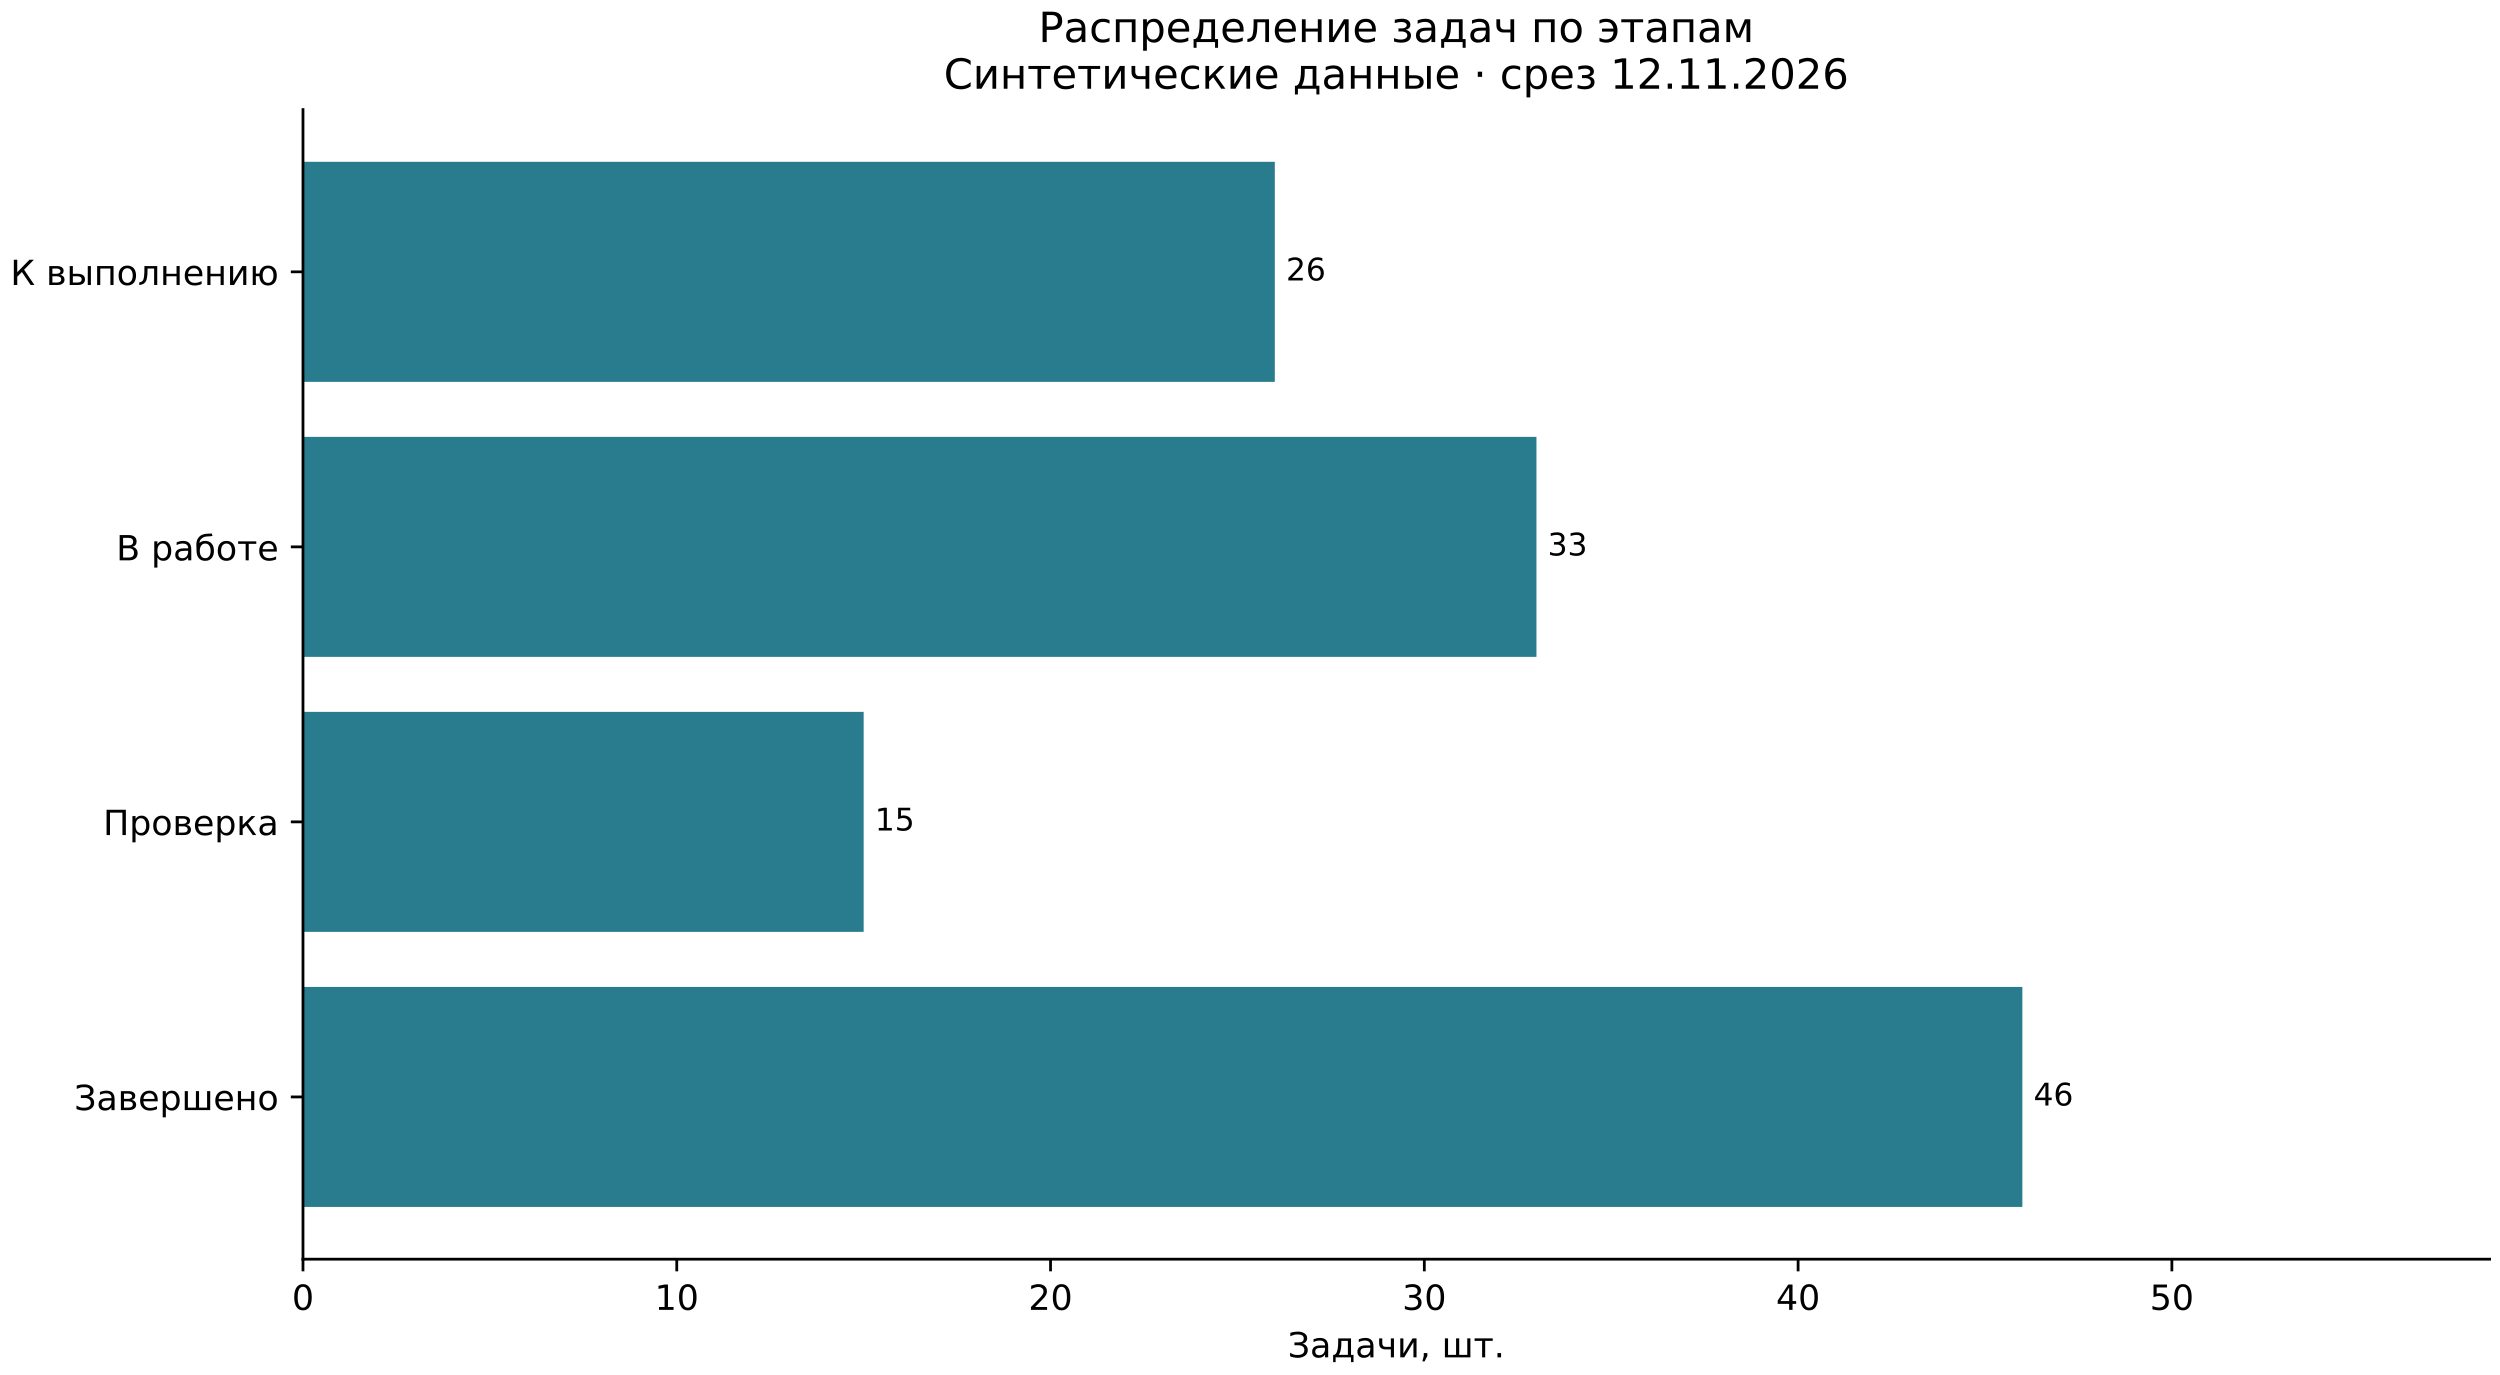
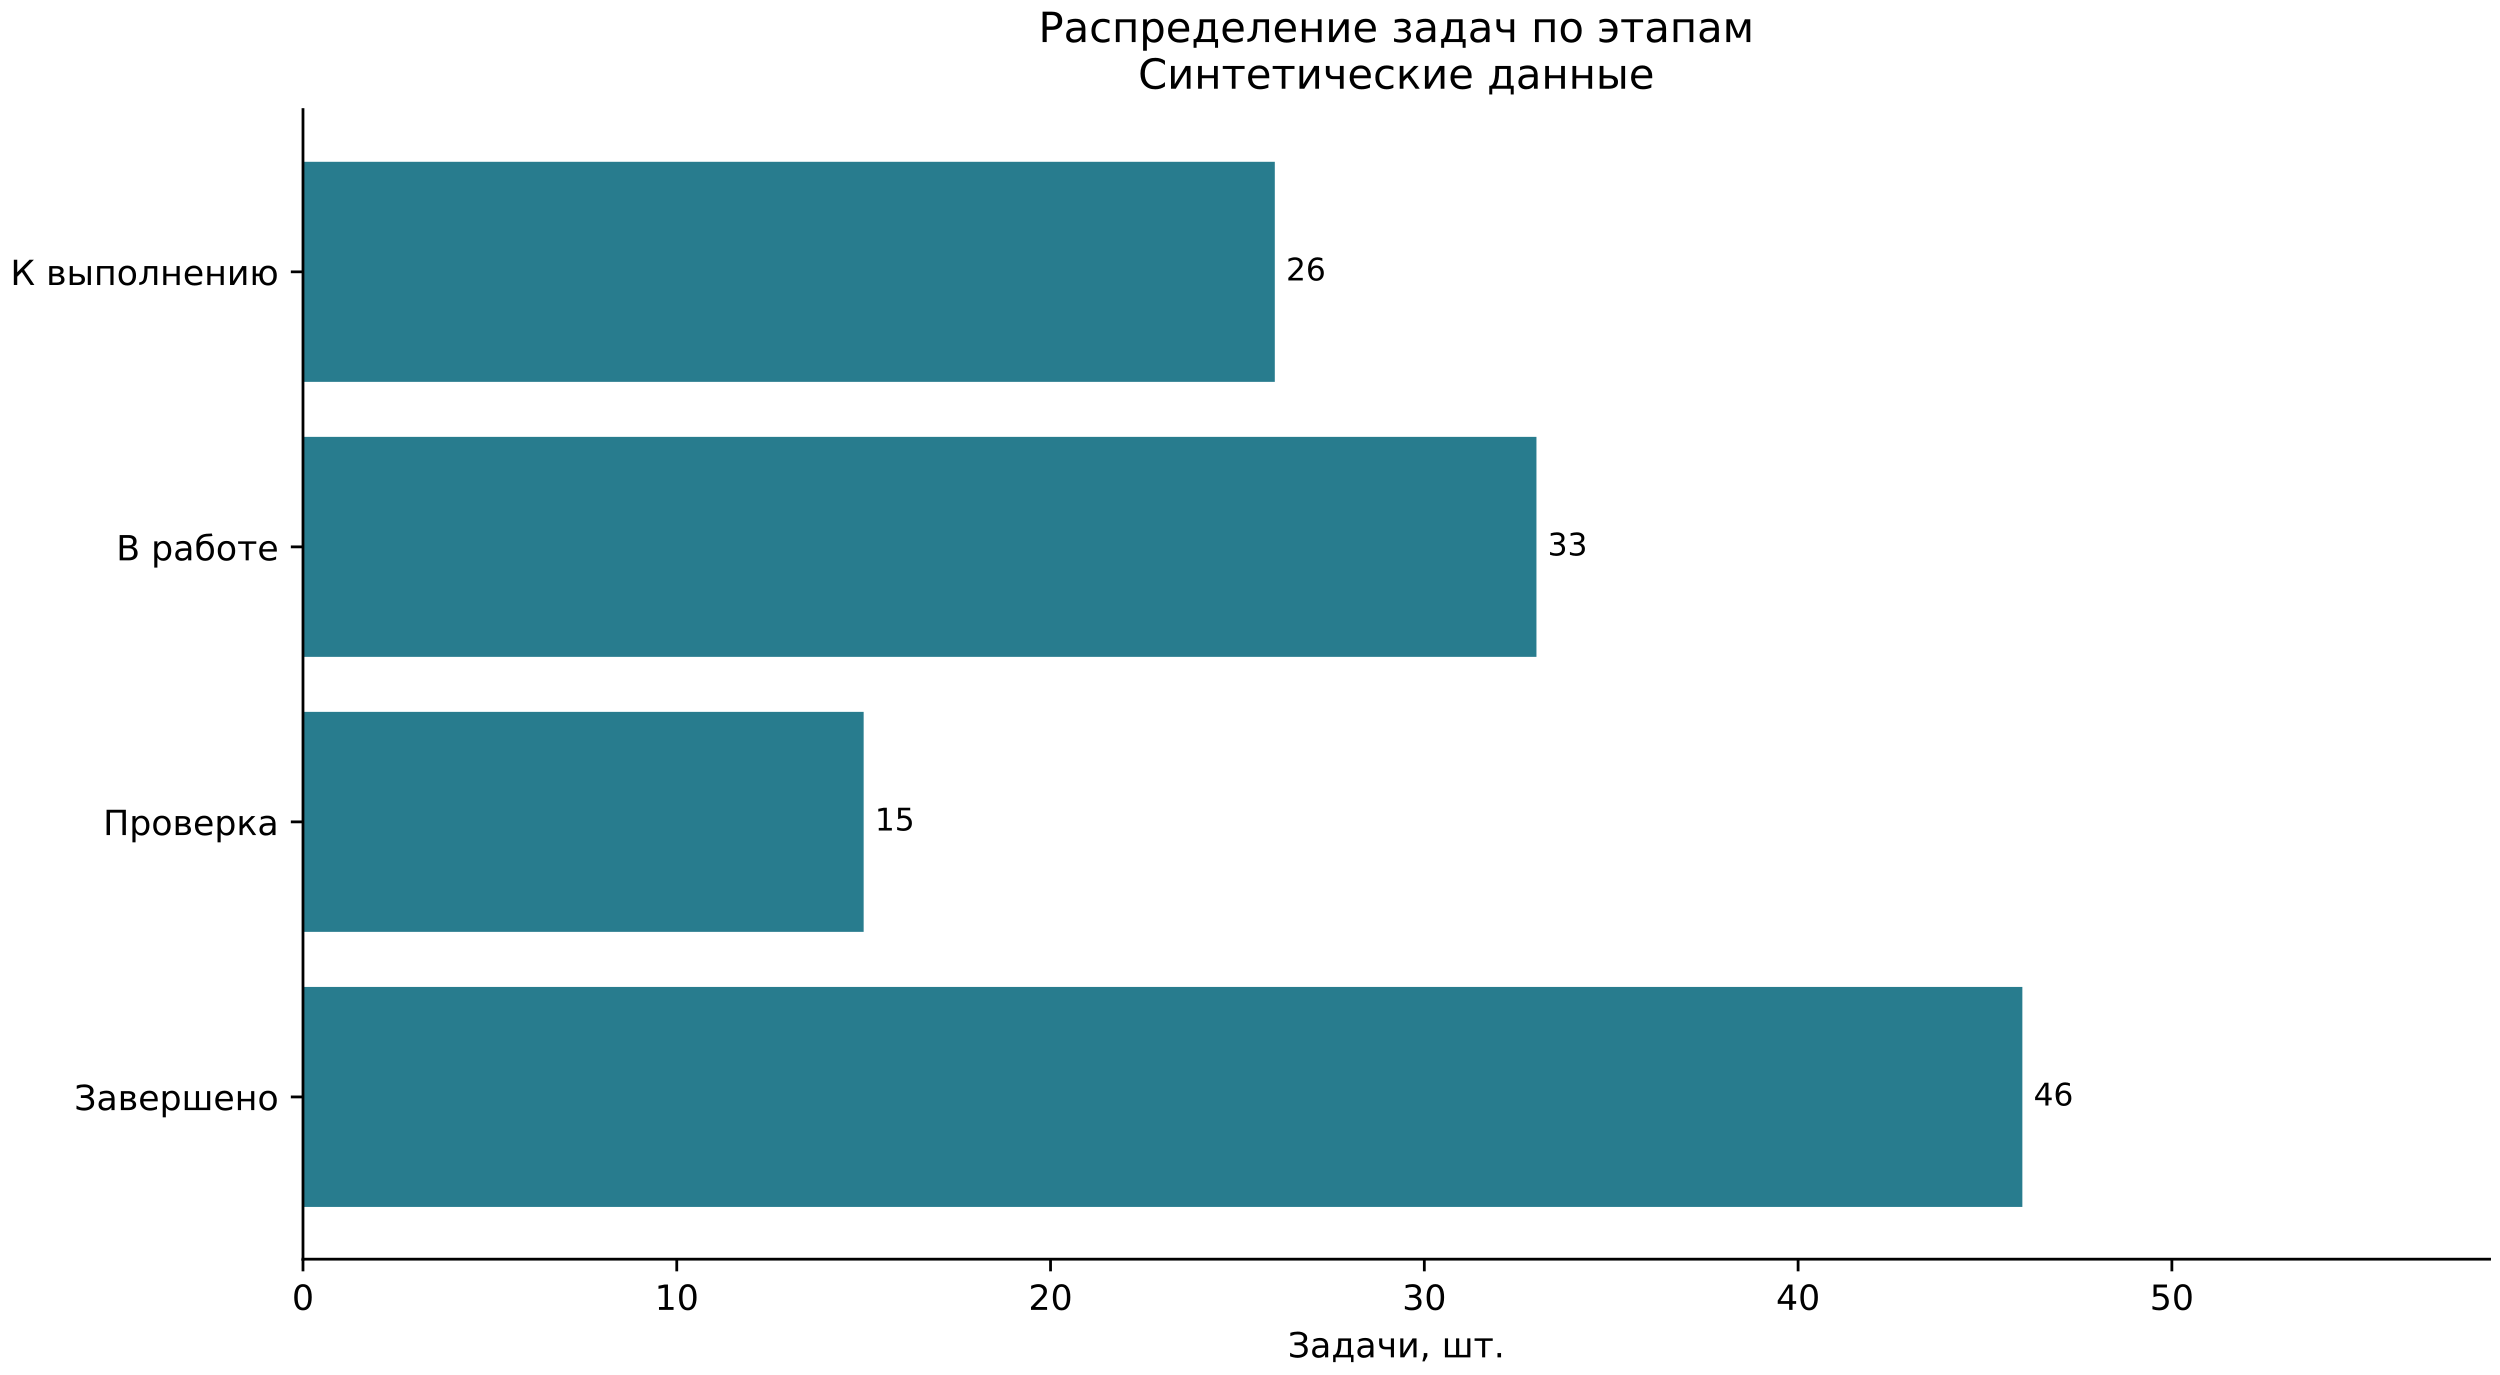
<svg xmlns="http://www.w3.org/2000/svg" xmlns:xlink="http://www.w3.org/1999/xlink" width="720pt" height="396pt" viewBox="0 0 720 396" version="1.1">
  <defs>
    <style type="text/css">*{stroke-linejoin: round; stroke-linecap: butt}</style>
  </defs>
  <g id="figure_1">
    <g id="patch_1">
      <path d="M 0 396  L 720 396  L 720 0  L 0 0  z " style="fill: #ffffff" />
    </g>
    <g id="axes_1">
      <g id="patch_2">
        <path d="M 87.261 362.644  L 717 362.644  L 717 31.556  L 87.261 31.556  z " style="fill: #ffffff" />
      </g>
      <g id="patch_3">
-         <path d="M 87.261 46.605  L 367.145 46.605  L 367.145 109.971  L 87.261 109.971  z " clip-path="url(#p6a54871638)" style="fill: #287c8e" />
+         <path d="M 87.261 46.605  L 367.145 46.605  L 367.145 109.971  L 87.261 109.971  z " clip-path="url(#p50d95c2ef5)" style="fill: #287c8e" />
      </g>
      <g id="patch_4">
-         <path d="M 87.261 125.813  L 442.498 125.813  L 442.498 189.179  L 87.261 189.179  z " clip-path="url(#p6a54871638)" style="fill: #287c8e" />
+         <path d="M 87.261 125.813  L 442.498 125.813  L 442.498 189.179  L 87.261 189.179  z " clip-path="url(#p50d95c2ef5)" style="fill: #287c8e" />
      </g>
      <g id="patch_5">
-         <path d="M 87.261 205.02  L 248.733 205.02  L 248.733 268.386  L 87.261 268.386  z " clip-path="url(#p6a54871638)" style="fill: #287c8e" />
+         <path d="M 87.261 205.02  L 248.733 205.02  L 248.733 268.386  L 87.261 268.386  z " clip-path="url(#p50d95c2ef5)" style="fill: #287c8e" />
      </g>
      <g id="patch_6">
-         <path d="M 87.261 284.228  L 582.44 284.228  L 582.44 347.594  L 87.261 347.594  z " clip-path="url(#p6a54871638)" style="fill: #287c8e" />
+         <path d="M 87.261 284.228  L 582.44 284.228  L 582.44 347.594  L 87.261 347.594  z " clip-path="url(#p50d95c2ef5)" style="fill: #287c8e" />
      </g>
      <g id="matplotlib.axis_1">
        <g id="xtick_1">
          <g id="line2d_1">
            <defs>
-               <path id="me61e028b02" d="M 0 0  L 0 3.5  " style="stroke: #000000; stroke-width: 0.8" />
+               <path id="m2c6a99652e" d="M 0 0  L 0 3.5  " style="stroke: #000000; stroke-width: 0.8" />
            </defs>
            <g>
-               <use xlink:href="#me61e028b02" x="87.261" y="362.644" style="stroke: #000000; stroke-width: 0.8" />
+               <use xlink:href="#m2c6a99652e" x="87.261" y="362.644" style="stroke: #000000; stroke-width: 0.8" />
            </g>
          </g>
          <g id="text_1">
            <g transform="translate(84.07993 377.2419) scale(0.1 -0.1)">
              <defs>
                <path id="DejaVuSans-30" d="M 2034 4250  Q 1547 4250 1301 3770  Q 1056 3291 1056 2328  Q 1056 1369 1301 889  Q 1547 409 2034 409  Q 2525 409 2770 889  Q 3016 1369 3016 2328  Q 3016 3291 2770 3770  Q 2525 4250 2034 4250  z M 2034 4750  Q 2819 4750 3233 4129  Q 3647 3509 3647 2328  Q 3647 1150 3233 529  Q 2819 -91 2034 -91  Q 1250 -91 836 529  Q 422 1150 422 2328  Q 422 3509 836 4129  Q 1250 4750 2034 4750  z " transform="scale(0.015625)" />
              </defs>
              <use xlink:href="#DejaVuSans-30" />
            </g>
          </g>
        </g>
        <g id="xtick_2">
          <g id="line2d_2">
            <g>
-               <use xlink:href="#me61e028b02" x="194.909" y="362.644" style="stroke: #000000; stroke-width: 0.8" />
+               <use xlink:href="#m2c6a99652e" x="194.909" y="362.644" style="stroke: #000000; stroke-width: 0.8" />
            </g>
          </g>
          <g id="text_2">
            <g transform="translate(188.5463 377.2419) scale(0.1 -0.1)">
              <defs>
                <path id="DejaVuSans-31" d="M 794 531  L 1825 531  L 1825 4091  L 703 3866  L 703 4441  L 1819 4666  L 2450 4666  L 2450 531  L 3481 531  L 3481 0  L 794 0  L 794 531  z " transform="scale(0.015625)" />
              </defs>
              <use xlink:href="#DejaVuSans-31" />
              <use xlink:href="#DejaVuSans-30" transform="translate(63.62305 0)" />
            </g>
          </g>
        </g>
        <g id="xtick_3">
          <g id="line2d_3">
            <g>
-               <use xlink:href="#me61e028b02" x="302.556" y="362.644" style="stroke: #000000; stroke-width: 0.8" />
+               <use xlink:href="#m2c6a99652e" x="302.556" y="362.644" style="stroke: #000000; stroke-width: 0.8" />
            </g>
          </g>
          <g id="text_3">
            <g transform="translate(296.1939 377.2419) scale(0.1 -0.1)">
              <defs>
                <path id="DejaVuSans-32" d="M 1228 531  L 3431 531  L 3431 0  L 469 0  L 469 531  Q 828 903 1448 1529  Q 2069 2156 2228 2338  Q 2531 2678 2651 2914  Q 2772 3150 2772 3378  Q 2772 3750 2511 3984  Q 2250 4219 1831 4219  Q 1534 4219 1204 4116  Q 875 4013 500 3803  L 500 4441  Q 881 4594 1212 4672  Q 1544 4750 1819 4750  Q 2544 4750 2975 4387  Q 3406 4025 3406 3419  Q 3406 3131 3298 2873  Q 3191 2616 2906 2266  Q 2828 2175 2409 1742  Q 1991 1309 1228 531  z " transform="scale(0.015625)" />
              </defs>
              <use xlink:href="#DejaVuSans-32" />
              <use xlink:href="#DejaVuSans-30" transform="translate(63.62305 0)" />
            </g>
          </g>
        </g>
        <g id="xtick_4">
          <g id="line2d_4">
            <g>
-               <use xlink:href="#me61e028b02" x="410.204" y="362.644" style="stroke: #000000; stroke-width: 0.8" />
+               <use xlink:href="#m2c6a99652e" x="410.204" y="362.644" style="stroke: #000000; stroke-width: 0.8" />
            </g>
          </g>
          <g id="text_4">
            <g transform="translate(403.8415 377.2419) scale(0.1 -0.1)">
              <defs>
                <path id="DejaVuSans-33" d="M 2597 2516  Q 3050 2419 3304 2112  Q 3559 1806 3559 1356  Q 3559 666 3084 287  Q 2609 -91 1734 -91  Q 1441 -91 1130 -33  Q 819 25 488 141  L 488 750  Q 750 597 1062 519  Q 1375 441 1716 441  Q 2309 441 2620 675  Q 2931 909 2931 1356  Q 2931 1769 2642 2001  Q 2353 2234 1838 2234  L 1294 2234  L 1294 2753  L 1863 2753  Q 2328 2753 2575 2939  Q 2822 3125 2822 3475  Q 2822 3834 2567 4026  Q 2313 4219 1838 4219  Q 1578 4219 1281 4162  Q 984 4106 628 3988  L 628 4550  Q 988 4650 1302 4700  Q 1616 4750 1894 4750  Q 2613 4750 3031 4423  Q 3450 4097 3450 3541  Q 3450 3153 3228 2886  Q 3006 2619 2597 2516  z " transform="scale(0.015625)" />
              </defs>
              <use xlink:href="#DejaVuSans-33" />
              <use xlink:href="#DejaVuSans-30" transform="translate(63.62305 0)" />
            </g>
          </g>
        </g>
        <g id="xtick_5">
          <g id="line2d_5">
            <g>
-               <use xlink:href="#me61e028b02" x="517.852" y="362.644" style="stroke: #000000; stroke-width: 0.8" />
+               <use xlink:href="#m2c6a99652e" x="517.852" y="362.644" style="stroke: #000000; stroke-width: 0.8" />
            </g>
          </g>
          <g id="text_5">
            <g transform="translate(511.4892 377.2419) scale(0.1 -0.1)">
              <defs>
                <path id="DejaVuSans-34" d="M 2419 4116  L 825 1625  L 2419 1625  L 2419 4116  z M 2253 4666  L 3047 4666  L 3047 1625  L 3713 1625  L 3713 1100  L 3047 1100  L 3047 0  L 2419 0  L 2419 1100  L 313 1100  L 313 1709  L 2253 4666  z " transform="scale(0.015625)" />
              </defs>
              <use xlink:href="#DejaVuSans-34" />
              <use xlink:href="#DejaVuSans-30" transform="translate(63.62305 0)" />
            </g>
          </g>
        </g>
        <g id="xtick_6">
          <g id="line2d_6">
            <g>
-               <use xlink:href="#me61e028b02" x="625.499" y="362.644" style="stroke: #000000; stroke-width: 0.8" />
+               <use xlink:href="#m2c6a99652e" x="625.499" y="362.644" style="stroke: #000000; stroke-width: 0.8" />
            </g>
          </g>
          <g id="text_6">
            <g transform="translate(619.1368 377.2419) scale(0.1 -0.1)">
              <defs>
                <path id="DejaVuSans-35" d="M 691 4666  L 3169 4666  L 3169 4134  L 1269 4134  L 1269 2991  Q 1406 3038 1543 3061  Q 1681 3084 1819 3084  Q 2600 3084 3056 2656  Q 3513 2228 3513 1497  Q 3513 744 3044 326  Q 2575 -91 1722 -91  Q 1428 -91 1123 -41  Q 819 9 494 109  L 494 744  Q 775 591 1075 516  Q 1375 441 1709 441  Q 2250 441 2565 725  Q 2881 1009 2881 1497  Q 2881 1984 2565 2268  Q 2250 2553 1709 2553  Q 1456 2553 1204 2497  Q 953 2441 691 2322  L 691 4666  z " transform="scale(0.015625)" />
              </defs>
              <use xlink:href="#DejaVuSans-35" />
              <use xlink:href="#DejaVuSans-30" transform="translate(63.62305 0)" />
            </g>
          </g>
        </g>
        <g id="text_7">
          <g transform="translate(370.882 390.9201) scale(0.1 -0.1)">
            <defs>
              <path id="DejaVuSans-417" d="M 1828 4750  Q 2597 4750 3084 4423  Q 3572 4097 3572 3541  Q 3572 3153 3350 2886  Q 3128 2619 2719 2516  Q 3172 2419 3426 2112  Q 3681 1806 3681 1356  Q 3681 638 3126 273  Q 2572 -91 1828 -91  Q 1447 -91 1003 12  Q 559 116 422 203  L 422 853  Q 900 575 1164 508  Q 1428 441 1816 441  Q 2403 441 2728 666  Q 3053 891 3053 1356  Q 3053 1769 2764 2001  Q 2475 2234 1866 2234  L 1228 2234  L 1228 2753  L 1891 2753  Q 2450 2753 2697 2939  Q 2944 3125 2944 3475  Q 2944 3834 2689 4026  Q 2434 4219 1816 4219  Q 1397 4219 1253 4181  Q 1109 4144 469 3903  L 469 4519  Q 822 4644 1190 4697  Q 1559 4750 1828 4750  z " transform="scale(0.015625)" />
              <path id="DejaVuSans-430" d="M 2194 1759  Q 1497 1759 1228 1600  Q 959 1441 959 1056  Q 959 750 1161 570  Q 1363 391 1709 391  Q 2188 391 2477 730  Q 2766 1069 2766 1631  L 2766 1759  L 2194 1759  z M 3341 1997  L 3341 0  L 2766 0  L 2766 531  Q 2569 213 2275 61  Q 1981 -91 1556 -91  Q 1019 -91 701 211  Q 384 513 384 1019  Q 384 1609 779 1909  Q 1175 2209 1959 2209  L 2766 2209  L 2766 2266  Q 2766 2663 2505 2880  Q 2244 3097 1772 3097  Q 1472 3097 1187 3025  Q 903 2953 641 2809  L 641 3341  Q 956 3463 1253 3523  Q 1550 3584 1831 3584  Q 2591 3584 2966 3190  Q 3341 2797 3341 1997  z " transform="scale(0.015625)" />
              <path id="DejaVuSans-434" d="M 1384 459  L 3053 459  L 3053 3041  L 1844 3041  L 1844 2603  Q 1844 1316 1475 628  L 1384 459  z M 550 459  Q 834 584 959 850  Q 1266 1509 1266 2838  L 1266 3500  L 3631 3500  L 3631 459  L 4091 459  L 4091 -884  L 3631 -884  L 3631 0  L 794 0  L 794 -884  L 334 -884  L 334 459  L 550 459  z " transform="scale(0.015625)" />
              <path id="DejaVuSans-447" d="M 2625 0  L 2625 1472  L 1553 1472  Q 1075 1472 756 1769  Q 469 2038 469 2613  L 469 3500  L 1044 3500  L 1044 2666  Q 1044 2300 1206 2116  Q 1372 1931 1697 1931  L 2625 1931  L 2625 3500  L 3200 3500  L 3200 0  L 2625 0  z " transform="scale(0.015625)" />
              <path id="DejaVuSans-438" d="M 3578 3500  L 3578 0  L 3006 0  L 3006 2809  L 1319 0  L 581 0  L 581 3500  L 1153 3500  L 1153 697  L 2838 3500  L 3578 3500  z " transform="scale(0.015625)" />
              <path id="DejaVuSans-2c" d="M 750 794  L 1409 794  L 1409 256  L 897 -744  L 494 -744  L 750 256  L 750 794  z " transform="scale(0.015625)" />
              <path id="DejaVuSans-20" transform="scale(0.015625)" />
              <path id="DejaVuSans-448" d="M 3216 459  L 4697 459  L 4697 3500  L 5275 3500  L 5275 0  L 581 0  L 581 3500  L 1159 3500  L 1159 459  L 2638 459  L 2638 3500  L 3216 3500  L 3216 459  z " transform="scale(0.015625)" />
              <path id="DejaVuSans-442" d="M 188 3500  L 3541 3500  L 3541 3041  L 2147 3041  L 2147 0  L 1581 0  L 1581 3041  L 188 3041  L 188 3500  z " transform="scale(0.015625)" />
              <path id="DejaVuSans-2e" d="M 684 794  L 1344 794  L 1344 0  L 684 0  L 684 794  z " transform="scale(0.015625)" />
            </defs>
            <use xlink:href="#DejaVuSans-417" />
            <use xlink:href="#DejaVuSans-430" transform="translate(64.11133 0)" />
            <use xlink:href="#DejaVuSans-434" transform="translate(125.3906 0)" />
            <use xlink:href="#DejaVuSans-430" transform="translate(194.5312 0)" />
            <use xlink:href="#DejaVuSans-447" transform="translate(255.8105 0)" />
            <use xlink:href="#DejaVuSans-438" transform="translate(314.8926 0)" />
            <use xlink:href="#DejaVuSans-2c" transform="translate(379.8828 0)" />
            <use xlink:href="#DejaVuSans-20" transform="translate(411.6699 0)" />
            <use xlink:href="#DejaVuSans-448" transform="translate(443.457 0)" />
            <use xlink:href="#DejaVuSans-442" transform="translate(534.9609 0)" />
            <use xlink:href="#DejaVuSans-2e" transform="translate(593.2129 0)" />
          </g>
        </g>
      </g>
      <g id="matplotlib.axis_2">
        <g id="ytick_1">
          <g id="line2d_7">
            <defs>
-               <path id="mecc6a1a02d" d="M 0 0  L -3.5 0  " style="stroke: #000000; stroke-width: 0.8" />
+               <path id="m110ff782f6" d="M 0 0  L -3.5 0  " style="stroke: #000000; stroke-width: 0.8" />
            </defs>
            <g>
-               <use xlink:href="#mecc6a1a02d" x="87.261" y="78.288" style="stroke: #000000; stroke-width: 0.8" />
+               <use xlink:href="#m110ff782f6" x="87.261" y="78.288" style="stroke: #000000; stroke-width: 0.8" />
            </g>
          </g>
          <g id="text_8">
            <g transform="translate(3.00024 82.08744) scale(0.1 -0.1)">
              <defs>
                <path id="DejaVuSans-41a" d="M 628 4666  L 1259 4666  L 1259 2359  L 3516 4666  L 4325 4666  L 2522 2822  L 4419 0  L 3731 0  L 2113 2403  L 1259 1531  L 1259 0  L 628 0  L 628 4666  z " transform="scale(0.015625)" />
                <path id="DejaVuSans-432" d="M 1156 1613  L 1156 459  L 1975 459  Q 2369 459 2575 607  Q 2781 756 2781 1038  Q 2781 1319 2575 1466  Q 2369 1613 1975 1613  L 1156 1613  z M 1156 3041  L 1156 2072  L 1913 2072  Q 2238 2072 2444 2201  Q 2650 2331 2650 2563  Q 2650 2794 2444 2917  Q 2238 3041 1913 3041  L 1156 3041  z M 581 3500  L 1950 3500  Q 2566 3500 2897 3275  Q 3228 3050 3228 2634  Q 3228 2313 3059 2123  Q 2891 1934 2559 1888  Q 2956 1813 3175 1575  Q 3394 1338 3394 981  Q 3394 513 3033 256  Q 2672 0 2003 0  L 581 0  L 581 3500  z " transform="scale(0.015625)" />
                <path id="DejaVuSans-44b" d="M 3907 3500  L 4482 3500  L 4482 0  L 3907 0  L 3907 3500  z M 4195 3584  L 4195 3584  z M 2781 1038  Q 2781 1319 2576 1466  Q 2372 1613 1978 1613  L 1159 1613  L 1159 459  L 1978 459  Q 2372 459 2576 607  Q 2781 756 2781 1038  z M 581 3500  L 1159 3500  L 1159 2072  L 2003 2072  Q 2672 2072 3033 1817  Q 3394 1563 3394 1038  Q 3394 513 3033 256  Q 2672 0 2003 0  L 581 0  L 581 3500  z " transform="scale(0.015625)" />
                <path id="DejaVuSans-43f" d="M 3603 3500  L 3603 0  L 3025 0  L 3025 3041  L 1159 3041  L 1159 0  L 581 0  L 581 3500  L 3603 3500  z " transform="scale(0.015625)" />
                <path id="DejaVuSans-43e" d="M 1959 3097  Q 1497 3097 1228 2736  Q 959 2375 959 1747  Q 959 1119 1226 758  Q 1494 397 1959 397  Q 2419 397 2687 759  Q 2956 1122 2956 1747  Q 2956 2369 2687 2733  Q 2419 3097 1959 3097  z M 1959 3584  Q 2709 3584 3137 3096  Q 3566 2609 3566 1747  Q 3566 888 3137 398  Q 2709 -91 1959 -91  Q 1206 -91 779 398  Q 353 888 353 1747  Q 353 2609 779 3096  Q 1206 3584 1959 3584  z " transform="scale(0.015625)" />
                <path id="DejaVuSans-43b" d="M 238 0  L 238 478  Q 806 566 981 959  Q 1194 1513 1194 2928  L 1194 3500  L 3559 3500  L 3559 0  L 2984 0  L 2984 3041  L 1769 3041  L 1769 2694  Q 1769 1344 1494 738  Q 1200 91 238 0  z " transform="scale(0.015625)" />
                <path id="DejaVuSans-43d" d="M 581 3500  L 1159 3500  L 1159 2072  L 3025 2072  L 3025 3500  L 3603 3500  L 3603 0  L 3025 0  L 3025 1613  L 1159 1613  L 1159 0  L 581 0  L 581 3500  z " transform="scale(0.015625)" />
                <path id="DejaVuSans-435" d="M 3597 1894  L 3597 1613  L 953 1613  Q 991 1019 1311 708  Q 1631 397 2203 397  Q 2534 397 2845 478  Q 3156 559 3463 722  L 3463 178  Q 3153 47 2828 -22  Q 2503 -91 2169 -91  Q 1331 -91 842 396  Q 353 884 353 1716  Q 353 2575 817 3079  Q 1281 3584 2069 3584  Q 2775 3584 3186 3129  Q 3597 2675 3597 1894  z M 3022 2063  Q 3016 2534 2758 2815  Q 2500 3097 2075 3097  Q 1594 3097 1305 2825  Q 1016 2553 972 2059  L 3022 2063  z " transform="scale(0.015625)" />
                <path id="DejaVuSans-44e" d="M 3431 3097  Q 2969 3097 2700 2736  Q 2431 2375 2431 1747  Q 2431 1119 2698 758  Q 2966 397 3431 397  Q 3891 397 4159 759  Q 4428 1122 4428 1747  Q 4428 2369 4159 2733  Q 3891 3097 3431 3097  z M 1844 2103  Q 1903 2697 2292 3140  Q 2681 3584 3431 3584  Q 4181 3584 4609 3096  Q 5038 2609 5038 1747  Q 5038 888 4609 398  Q 4181 -91 3431 -91  Q 2678 -91 2267 381  Q 1856 853 1828 1628  L 1178 1628  L 1178 0  L 603 0  L 603 3500  L 1178 3500  L 1178 2103  L 1844 2103  z " transform="scale(0.015625)" />
              </defs>
              <use xlink:href="#DejaVuSans-41a" />
              <use xlink:href="#DejaVuSans-20" transform="translate(70.99609 0)" />
              <use xlink:href="#DejaVuSans-432" transform="translate(102.7832 0)" />
              <use xlink:href="#DejaVuSans-44b" transform="translate(161.7188 0)" />
              <use xlink:href="#DejaVuSans-43f" transform="translate(240.6738 0)" />
              <use xlink:href="#DejaVuSans-43e" transform="translate(306.0547 0)" />
              <use xlink:href="#DejaVuSans-43b" transform="translate(367.2363 0)" />
              <use xlink:href="#DejaVuSans-43d" transform="translate(431.1523 0)" />
              <use xlink:href="#DejaVuSans-435" transform="translate(496.5332 0)" />
              <use xlink:href="#DejaVuSans-43d" transform="translate(558.0566 0)" />
              <use xlink:href="#DejaVuSans-438" transform="translate(623.4375 0)" />
              <use xlink:href="#DejaVuSans-44e" transform="translate(688.4277 0)" />
            </g>
          </g>
        </g>
        <g id="ytick_2">
          <g id="line2d_8">
            <g>
-               <use xlink:href="#mecc6a1a02d" x="87.261" y="157.496" style="stroke: #000000; stroke-width: 0.8" />
+               <use xlink:href="#m110ff782f6" x="87.261" y="157.496" style="stroke: #000000; stroke-width: 0.8" />
            </g>
          </g>
          <g id="text_9">
            <g transform="translate(33.48149 161.3802) scale(0.1 -0.1)">
              <defs>
                <path id="DejaVuSans-412" d="M 1259 2228  L 1259 519  L 2272 519  Q 2781 519 3026 730  Q 3272 941 3272 1375  Q 3272 1813 3026 2020  Q 2781 2228 2272 2228  L 1259 2228  z M 1259 4147  L 1259 2741  L 2194 2741  Q 2656 2741 2882 2914  Q 3109 3088 3109 3444  Q 3109 3797 2882 3972  Q 2656 4147 2194 4147  L 1259 4147  z M 628 4666  L 2241 4666  Q 2963 4666 3353 4366  Q 3744 4066 3744 3513  Q 3744 3084 3544 2831  Q 3344 2578 2956 2516  Q 3422 2416 3680 2098  Q 3938 1781 3938 1306  Q 3938 681 3513 340  Q 3088 0 2303 0  L 628 0  L 628 4666  z " transform="scale(0.015625)" />
                <path id="DejaVuSans-440" d="M 1159 525  L 1159 -1331  L 581 -1331  L 581 3500  L 1159 3500  L 1159 2969  Q 1341 3281 1617 3432  Q 1894 3584 2278 3584  Q 2916 3584 3314 3078  Q 3713 2572 3713 1747  Q 3713 922 3314 415  Q 2916 -91 2278 -91  Q 1894 -91 1617 61  Q 1341 213 1159 525  z M 3116 1747  Q 3116 2381 2855 2742  Q 2594 3103 2138 3103  Q 1681 3103 1420 2742  Q 1159 2381 1159 1747  Q 1159 1113 1420 752  Q 1681 391 2138 391  Q 2594 391 2855 752  Q 3116 1113 3116 1747  z " transform="scale(0.015625)" />
                <path id="DejaVuSans-431" d="M 1991 3584  Q 2741 3584 3169 3096  Q 3597 2609 3597 1747  Q 3597 888 3169 398  Q 2741 -91 1991 -91  Q 1238 -91 822 384  Q 406 859 384 1747  L 366 2463  Q 350 2834 350 2963  Q 350 3463 531 3831  Q 816 4409 1308 4659  Q 1800 4909 2625 4916  Q 3006 4919 3175 4972  L 3334 4516  Q 3181 4453 3041 4450  L 2259 4397  Q 1866 4369 1628 4231  Q 1006 3866 947 3388  L 925 3213  Q 1331 3584 1991 3584  z M 1991 3097  Q 1528 3097 1259 2736  Q 991 2375 991 1747  Q 991 1119 1258 758  Q 1525 397 1991 397  Q 2450 397 2719 759  Q 2988 1122 2988 1747  Q 2988 2369 2719 2733  Q 2450 3097 1991 3097  z " transform="scale(0.015625)" />
              </defs>
              <use xlink:href="#DejaVuSans-412" />
              <use xlink:href="#DejaVuSans-20" transform="translate(68.60352 0)" />
              <use xlink:href="#DejaVuSans-440" transform="translate(100.3906 0)" />
              <use xlink:href="#DejaVuSans-430" transform="translate(163.8672 0)" />
              <use xlink:href="#DejaVuSans-431" transform="translate(225.1465 0)" />
              <use xlink:href="#DejaVuSans-43e" transform="translate(286.8164 0)" />
              <use xlink:href="#DejaVuSans-442" transform="translate(347.998 0)" />
              <use xlink:href="#DejaVuSans-435" transform="translate(406.25 0)" />
            </g>
          </g>
        </g>
        <g id="ytick_3">
          <g id="line2d_9">
            <g>
-               <use xlink:href="#mecc6a1a02d" x="87.261" y="236.703" style="stroke: #000000; stroke-width: 0.8" />
+               <use xlink:href="#m110ff782f6" x="87.261" y="236.703" style="stroke: #000000; stroke-width: 0.8" />
            </g>
          </g>
          <g id="text_10">
            <g transform="translate(29.70961 240.5026) scale(0.1 -0.1)">
              <defs>
                <path id="DejaVuSans-41f" d="M 4184 4666  L 4184 0  L 3553 0  L 3553 4134  L 1259 4134  L 1259 0  L 628 0  L 628 4666  L 4184 4666  z " transform="scale(0.015625)" />
                <path id="DejaVuSans-43a" d="M 581 3500  L 1153 3500  L 1153 1856  L 2775 3500  L 3481 3500  L 2144 2147  L 3653 0  L 3009 0  L 1769 1766  L 1153 1141  L 1153 0  L 581 0  L 581 3500  z " transform="scale(0.015625)" />
              </defs>
              <use xlink:href="#DejaVuSans-41f" />
              <use xlink:href="#DejaVuSans-440" transform="translate(75.19531 0)" />
              <use xlink:href="#DejaVuSans-43e" transform="translate(138.6719 0)" />
              <use xlink:href="#DejaVuSans-432" transform="translate(199.8535 0)" />
              <use xlink:href="#DejaVuSans-435" transform="translate(258.7891 0)" />
              <use xlink:href="#DejaVuSans-440" transform="translate(320.3125 0)" />
              <use xlink:href="#DejaVuSans-43a" transform="translate(383.7891 0)" />
              <use xlink:href="#DejaVuSans-430" transform="translate(444.1895 0)" />
            </g>
          </g>
        </g>
        <g id="ytick_4">
          <g id="line2d_10">
            <g>
-               <use xlink:href="#mecc6a1a02d" x="87.261" y="315.911" style="stroke: #000000; stroke-width: 0.8" />
+               <use xlink:href="#m110ff782f6" x="87.261" y="315.911" style="stroke: #000000; stroke-width: 0.8" />
            </g>
          </g>
          <g id="text_11">
            <g transform="translate(21.36743 319.7102) scale(0.1 -0.1)">
              <use xlink:href="#DejaVuSans-417" />
              <use xlink:href="#DejaVuSans-430" transform="translate(64.11133 0)" />
              <use xlink:href="#DejaVuSans-432" transform="translate(125.3906 0)" />
              <use xlink:href="#DejaVuSans-435" transform="translate(184.3262 0)" />
              <use xlink:href="#DejaVuSans-440" transform="translate(245.8496 0)" />
              <use xlink:href="#DejaVuSans-448" transform="translate(309.3262 0)" />
              <use xlink:href="#DejaVuSans-435" transform="translate(400.8301 0)" />
              <use xlink:href="#DejaVuSans-43d" transform="translate(462.3535 0)" />
              <use xlink:href="#DejaVuSans-43e" transform="translate(527.7344 0)" />
            </g>
          </g>
        </g>
      </g>
      <g id="patch_7">
        <path d="M 87.261 362.644  L 87.261 31.556  " style="fill: none; stroke: #000000; stroke-width: 0.8; stroke-linejoin: miter; stroke-linecap: square" />
      </g>
      <g id="patch_8">
        <path d="M 87.261 362.644  L 717 362.644  " style="fill: none; stroke: #000000; stroke-width: 0.8; stroke-linejoin: miter; stroke-linecap: square" />
      </g>
      <g id="text_12">
        <g transform="translate(370.3744 80.77166) scale(0.09 -0.09)">
          <defs>
            <path id="DejaVuSans-36" d="M 2113 2584  Q 1688 2584 1439 2293  Q 1191 2003 1191 1497  Q 1191 994 1439 701  Q 1688 409 2113 409  Q 2538 409 2786 701  Q 3034 994 3034 1497  Q 3034 2003 2786 2293  Q 2538 2584 2113 2584  z M 3366 4563  L 3366 3988  Q 3128 4100 2886 4159  Q 2644 4219 2406 4219  Q 1781 4219 1451 3797  Q 1122 3375 1075 2522  Q 1259 2794 1537 2939  Q 1816 3084 2150 3084  Q 2853 3084 3261 2657  Q 3669 2231 3669 1497  Q 3669 778 3244 343  Q 2819 -91 2113 -91  Q 1303 -91 875 529  Q 447 1150 447 2328  Q 447 3434 972 4092  Q 1497 4750 2381 4750  Q 2619 4750 2861 4703  Q 3103 4656 3366 4563  z " transform="scale(0.015625)" />
          </defs>
          <use xlink:href="#DejaVuSans-32" />
          <use xlink:href="#DejaVuSans-36" transform="translate(63.62305 0)" />
        </g>
      </g>
      <g id="text_13">
        <g transform="translate(445.7278 159.9793) scale(0.09 -0.09)">
          <use xlink:href="#DejaVuSans-33" />
          <use xlink:href="#DejaVuSans-33" transform="translate(63.62305 0)" />
        </g>
      </g>
      <g id="text_14">
        <g transform="translate(251.962 239.1869) scale(0.09 -0.09)">
          <use xlink:href="#DejaVuSans-31" />
          <use xlink:href="#DejaVuSans-35" transform="translate(63.62305 0)" />
        </g>
      </g>
      <g id="text_15">
        <g transform="translate(585.6697 318.3945) scale(0.09 -0.09)">
          <use xlink:href="#DejaVuSans-34" />
          <use xlink:href="#DejaVuSans-36" transform="translate(63.62305 0)" />
        </g>
      </g>
      <g id="text_16">
        <g transform="translate(299.0898 12.11837) scale(0.12 -0.12)">
          <defs>
            <path id="DejaVuSans-420" d="M 1259 4147  L 1259 2394  L 2053 2394  Q 2494 2394 2734 2622  Q 2975 2850 2975 3272  Q 2975 3691 2734 3919  Q 2494 4147 2053 4147  L 1259 4147  z M 628 4666  L 2053 4666  Q 2838 4666 3239 4311  Q 3641 3956 3641 3272  Q 3641 2581 3239 2228  Q 2838 1875 2053 1875  L 1259 1875  L 1259 0  L 628 0  L 628 4666  z " transform="scale(0.015625)" />
            <path id="DejaVuSans-441" d="M 3122 3366  L 3122 2828  Q 2878 2963 2633 3030  Q 2388 3097 2138 3097  Q 1578 3097 1268 2742  Q 959 2388 959 1747  Q 959 1106 1268 751  Q 1578 397 2138 397  Q 2388 397 2633 464  Q 2878 531 3122 666  L 3122 134  Q 2881 22 2623 -34  Q 2366 -91 2075 -91  Q 1284 -91 818 406  Q 353 903 353 1747  Q 353 2603 823 3093  Q 1294 3584 2113 3584  Q 2378 3584 2631 3529  Q 2884 3475 3122 3366  z " transform="scale(0.015625)" />
            <path id="DejaVuSans-437" d="M 2206 1888  Q 2594 1813 2809 1584  Q 3025 1356 3025 1019  Q 3025 478 2622 193  Q 2219 -91 1475 -91  Q 1225 -91 961 -47  Q 697 -3 416 84  L 416 619  Q 638 503 903 445  Q 1169 388 1459 388  Q 1931 388 2195 563  Q 2459 738 2459 1019  Q 2459 1294 2225 1461  Q 1991 1628 1563 1628  L 1100 1628  L 1100 2103  L 1584 2103  Q 1947 2103 2158 2242  Q 2369 2381 2369 2600  Q 2369 2800 2151 2944  Q 1934 3088 1563 3088  Q 1341 3088 1089 3047  Q 838 3006 534 2916  L 534 3438  Q 841 3513 1106 3550  Q 1372 3588 1609 3588  Q 2222 3588 2576 3342  Q 2931 3097 2931 2656  Q 2931 2366 2743 2164  Q 2556 1963 2206 1888  z " transform="scale(0.015625)" />
            <path id="DejaVuSans-44d" d="M 353 666  Q 847 397 1338 397  Q 1797 397 2125 664  Q 2453 931 2513 1613  L 738 1613  L 738 2072  L 2494 2072  Q 2456 2400 2207 2748  Q 1959 3097 1338 3097  Q 856 3097 353 2828  L 353 3366  Q 844 3584 1363 3584  Q 2181 3584 2651 3089  Q 3122 2594 3122 1747  Q 3122 903 2664 406  Q 2206 -91 1403 -91  Q 813 -91 353 134  L 353 666  z " transform="scale(0.015625)" />
            <path id="DejaVuSans-43c" d="M 581 3500  L 1422 3500  L 2416 1156  L 3413 3500  L 4247 3500  L 4247 0  L 3669 0  L 3669 2950  L 2703 672  L 2128 672  L 1159 2950  L 1159 0  L 581 0  L 581 3500  z " transform="scale(0.015625)" />
          </defs>
          <use xlink:href="#DejaVuSans-420" />
          <use xlink:href="#DejaVuSans-430" transform="translate(60.30273 0)" />
          <use xlink:href="#DejaVuSans-441" transform="translate(121.582 0)" />
          <use xlink:href="#DejaVuSans-43f" transform="translate(176.5625 0)" />
          <use xlink:href="#DejaVuSans-440" transform="translate(241.9434 0)" />
          <use xlink:href="#DejaVuSans-435" transform="translate(305.4199 0)" />
          <use xlink:href="#DejaVuSans-434" transform="translate(366.9434 0)" />
          <use xlink:href="#DejaVuSans-435" transform="translate(436.084 0)" />
          <use xlink:href="#DejaVuSans-43b" transform="translate(497.6074 0)" />
          <use xlink:href="#DejaVuSans-435" transform="translate(561.5234 0)" />
          <use xlink:href="#DejaVuSans-43d" transform="translate(623.0469 0)" />
          <use xlink:href="#DejaVuSans-438" transform="translate(688.4277 0)" />
          <use xlink:href="#DejaVuSans-435" transform="translate(753.418 0)" />
          <use xlink:href="#DejaVuSans-20" transform="translate(814.9414 0)" />
          <use xlink:href="#DejaVuSans-437" transform="translate(846.7285 0)" />
          <use xlink:href="#DejaVuSans-430" transform="translate(899.9023 0)" />
          <use xlink:href="#DejaVuSans-434" transform="translate(961.1816 0)" />
          <use xlink:href="#DejaVuSans-430" transform="translate(1030.322 0)" />
          <use xlink:href="#DejaVuSans-447" transform="translate(1091.602 0)" />
          <use xlink:href="#DejaVuSans-20" transform="translate(1150.684 0)" />
          <use xlink:href="#DejaVuSans-43f" transform="translate(1182.471 0)" />
          <use xlink:href="#DejaVuSans-43e" transform="translate(1247.852 0)" />
          <use xlink:href="#DejaVuSans-20" transform="translate(1309.033 0)" />
          <use xlink:href="#DejaVuSans-44d" transform="translate(1340.82 0)" />
          <use xlink:href="#DejaVuSans-442" transform="translate(1395.703 0)" />
          <use xlink:href="#DejaVuSans-430" transform="translate(1453.955 0)" />
          <use xlink:href="#DejaVuSans-43f" transform="translate(1515.234 0)" />
          <use xlink:href="#DejaVuSans-430" transform="translate(1580.615 0)" />
          <use xlink:href="#DejaVuSans-43c" transform="translate(1641.895 0)" />
        </g>
-         <g transform="translate(271.8095 25.55574) scale(0.12 -0.12)">
+         <g transform="translate(327.7811 25.55574) scale(0.12 -0.12)">
          <defs>
            <path id="DejaVuSans-421" d="M 4122 4306  L 4122 3641  Q 3803 3938 3442 4084  Q 3081 4231 2675 4231  Q 1875 4231 1450 3742  Q 1025 3253 1025 2328  Q 1025 1406 1450 917  Q 1875 428 2675 428  Q 3081 428 3442 575  Q 3803 722 4122 1019  L 4122 359  Q 3791 134 3420 21  Q 3050 -91 2638 -91  Q 1578 -91 968 557  Q 359 1206 359 2328  Q 359 3453 968 4101  Q 1578 4750 2638 4750  Q 3056 4750 3426 4639  Q 3797 4528 4122 4306  z " transform="scale(0.015625)" />
-             <path id="DejaVuSans-b7" d="M 684 2619  L 1344 2619  L 1344 1825  L 684 1825  L 684 2619  z " transform="scale(0.015625)" />
          </defs>
          <use xlink:href="#DejaVuSans-421" />
          <use xlink:href="#DejaVuSans-438" transform="translate(69.82422 0)" />
          <use xlink:href="#DejaVuSans-43d" transform="translate(134.8145 0)" />
          <use xlink:href="#DejaVuSans-442" transform="translate(200.1953 0)" />
          <use xlink:href="#DejaVuSans-435" transform="translate(258.4473 0)" />
          <use xlink:href="#DejaVuSans-442" transform="translate(319.9707 0)" />
          <use xlink:href="#DejaVuSans-438" transform="translate(378.2227 0)" />
          <use xlink:href="#DejaVuSans-447" transform="translate(443.2129 0)" />
          <use xlink:href="#DejaVuSans-435" transform="translate(502.2949 0)" />
          <use xlink:href="#DejaVuSans-441" transform="translate(563.8184 0)" />
          <use xlink:href="#DejaVuSans-43a" transform="translate(618.7988 0)" />
          <use xlink:href="#DejaVuSans-438" transform="translate(679.1992 0)" />
          <use xlink:href="#DejaVuSans-435" transform="translate(744.1895 0)" />
          <use xlink:href="#DejaVuSans-20" transform="translate(805.7129 0)" />
          <use xlink:href="#DejaVuSans-434" transform="translate(837.5 0)" />
          <use xlink:href="#DejaVuSans-430" transform="translate(906.6406 0)" />
          <use xlink:href="#DejaVuSans-43d" transform="translate(967.9199 0)" />
          <use xlink:href="#DejaVuSans-43d" transform="translate(1033.301 0)" />
          <use xlink:href="#DejaVuSans-44b" transform="translate(1098.682 0)" />
          <use xlink:href="#DejaVuSans-435" transform="translate(1177.637 0)" />
-           <use xlink:href="#DejaVuSans-20" transform="translate(1239.16 0)" />
-           <use xlink:href="#DejaVuSans-b7" transform="translate(1270.947 0)" />
-           <use xlink:href="#DejaVuSans-20" transform="translate(1302.734 0)" />
-           <use xlink:href="#DejaVuSans-441" transform="translate(1334.521 0)" />
-           <use xlink:href="#DejaVuSans-440" transform="translate(1389.502 0)" />
-           <use xlink:href="#DejaVuSans-435" transform="translate(1452.979 0)" />
-           <use xlink:href="#DejaVuSans-437" transform="translate(1514.502 0)" />
-           <use xlink:href="#DejaVuSans-20" transform="translate(1567.676 0)" />
-           <use xlink:href="#DejaVuSans-31" transform="translate(1599.463 0)" />
-           <use xlink:href="#DejaVuSans-32" transform="translate(1663.086 0)" />
-           <use xlink:href="#DejaVuSans-2e" transform="translate(1726.709 0)" />
-           <use xlink:href="#DejaVuSans-31" transform="translate(1758.496 0)" />
-           <use xlink:href="#DejaVuSans-31" transform="translate(1822.119 0)" />
-           <use xlink:href="#DejaVuSans-2e" transform="translate(1885.742 0)" />
-           <use xlink:href="#DejaVuSans-32" transform="translate(1917.529 0)" />
-           <use xlink:href="#DejaVuSans-30" transform="translate(1981.152 0)" />
-           <use xlink:href="#DejaVuSans-32" transform="translate(2044.775 0)" />
-           <use xlink:href="#DejaVuSans-36" transform="translate(2108.398 0)" />
        </g>
      </g>
    </g>
  </g>
  <defs>
-     <clipPath id="p6a54871638">
+     <clipPath id="p50d95c2ef5">
      <rect x="87.261" y="31.556" width="629.739" height="331.088" />
    </clipPath>
  </defs>
</svg>
